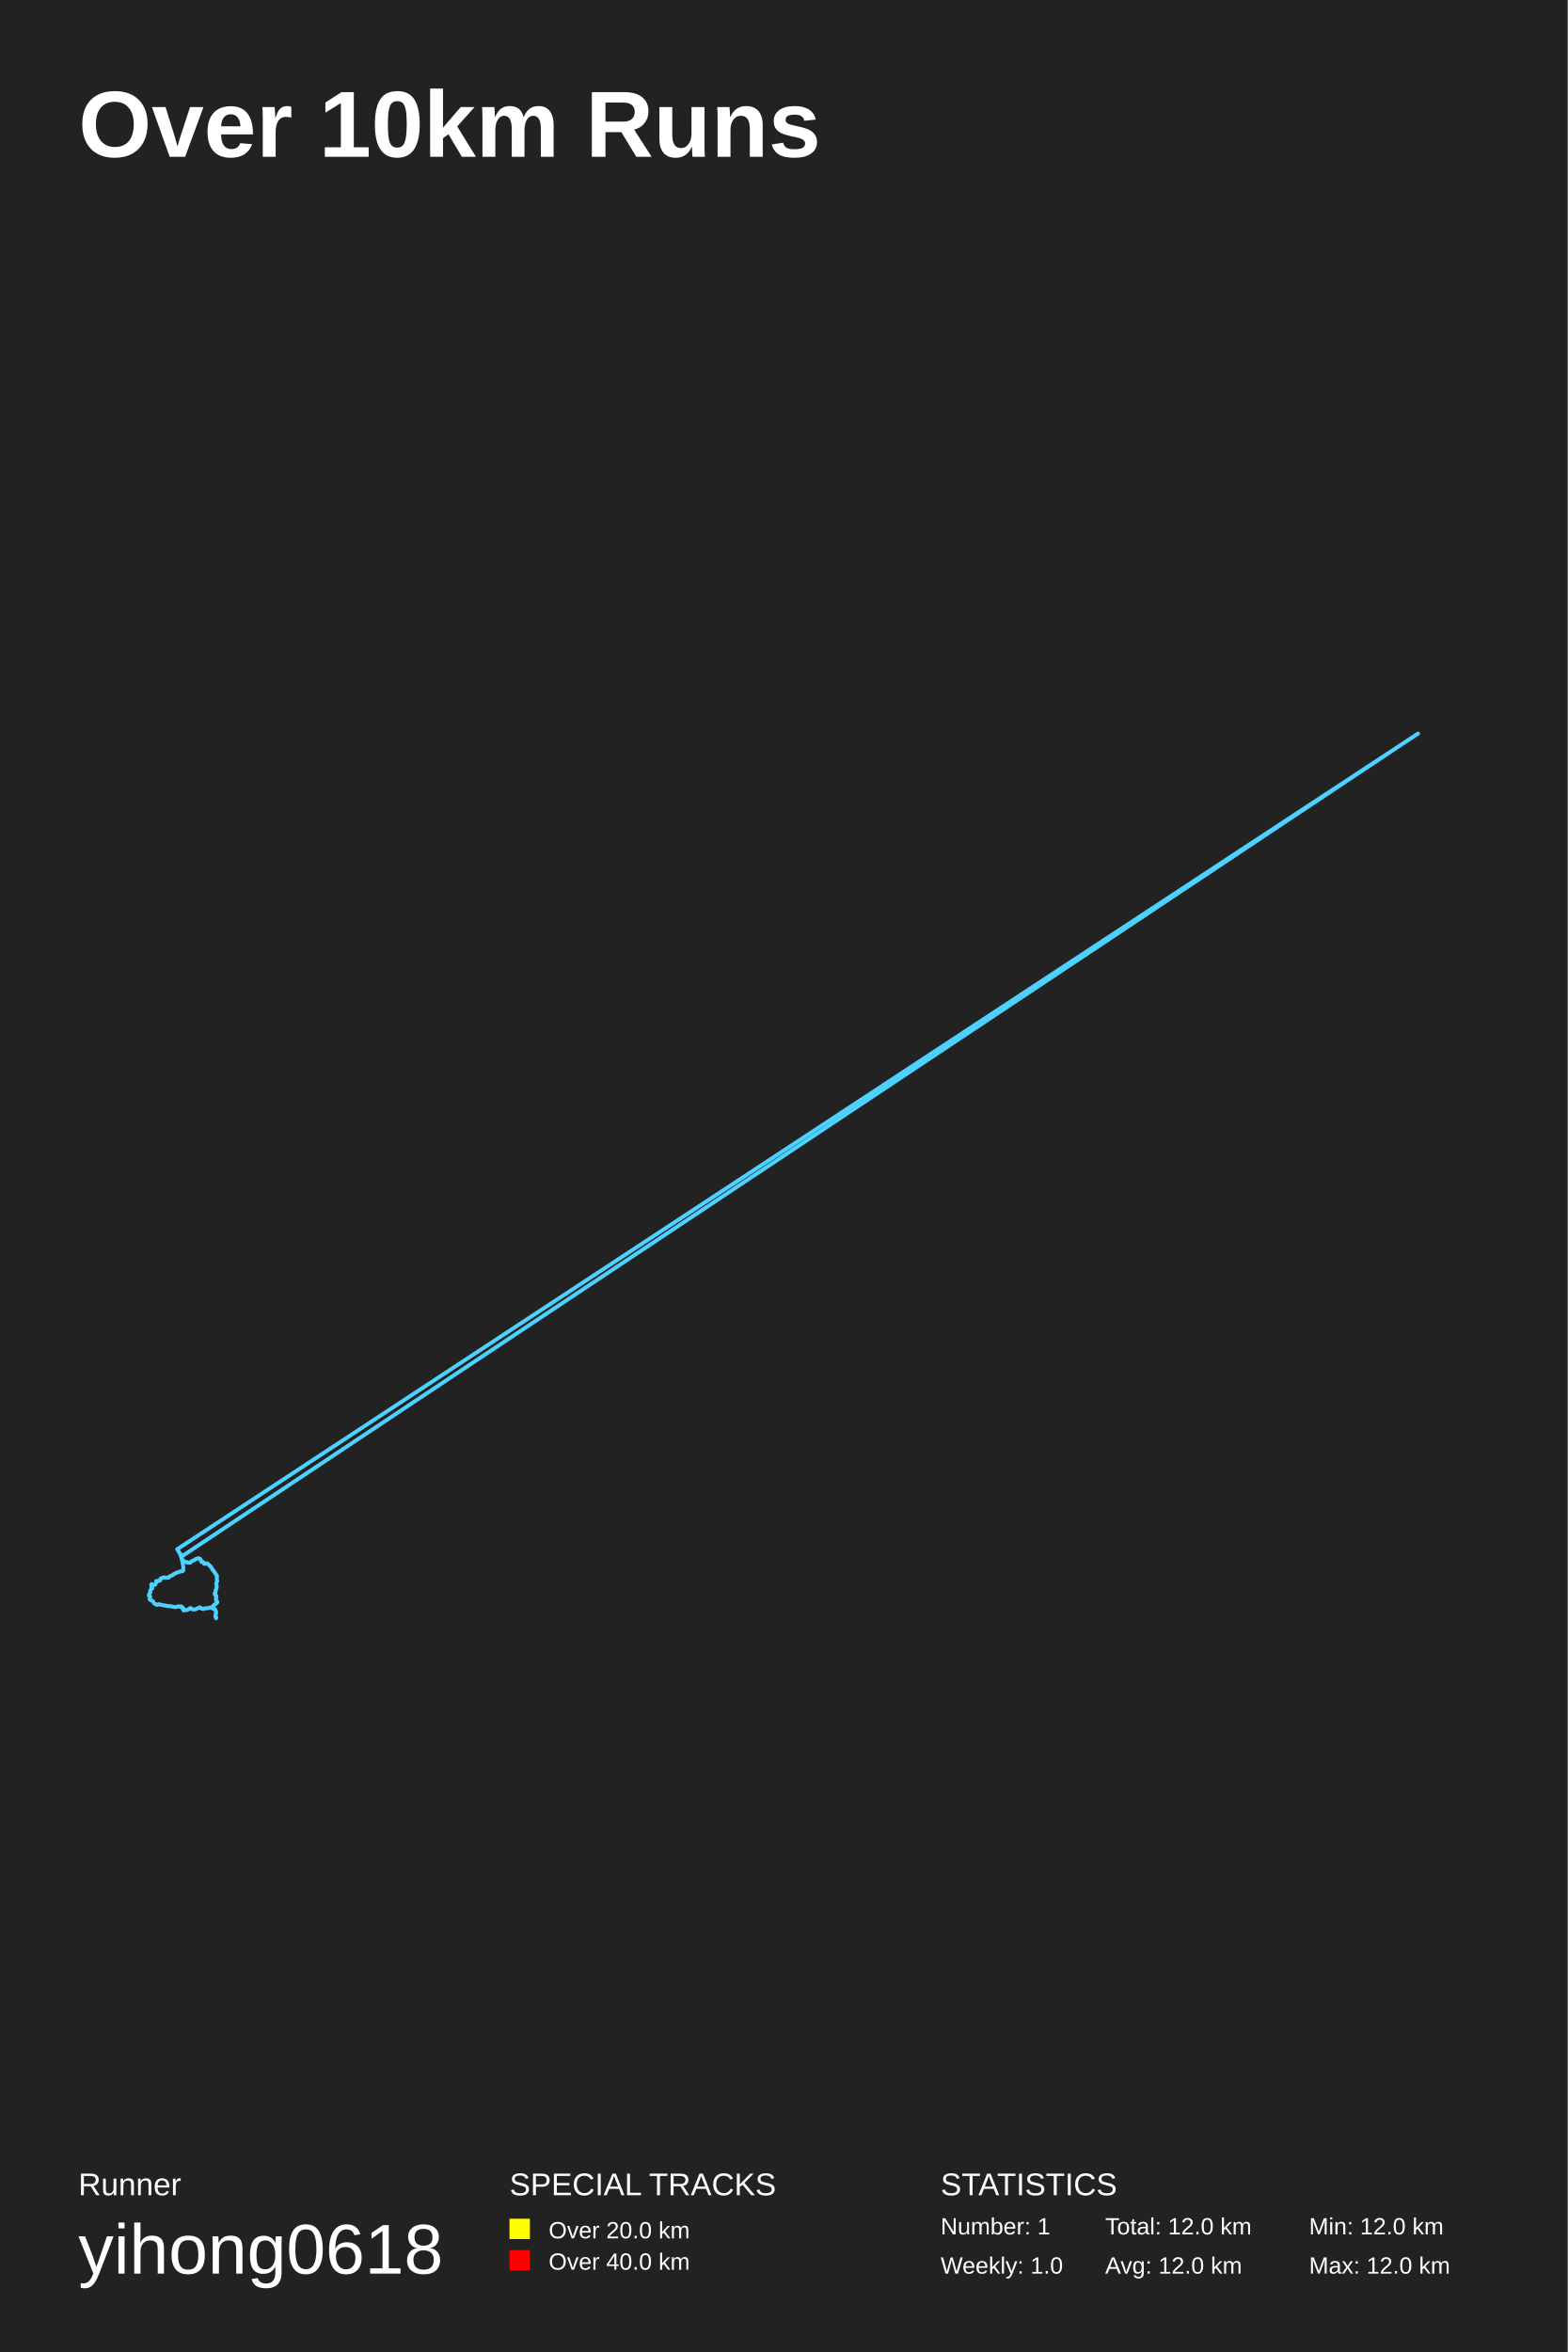
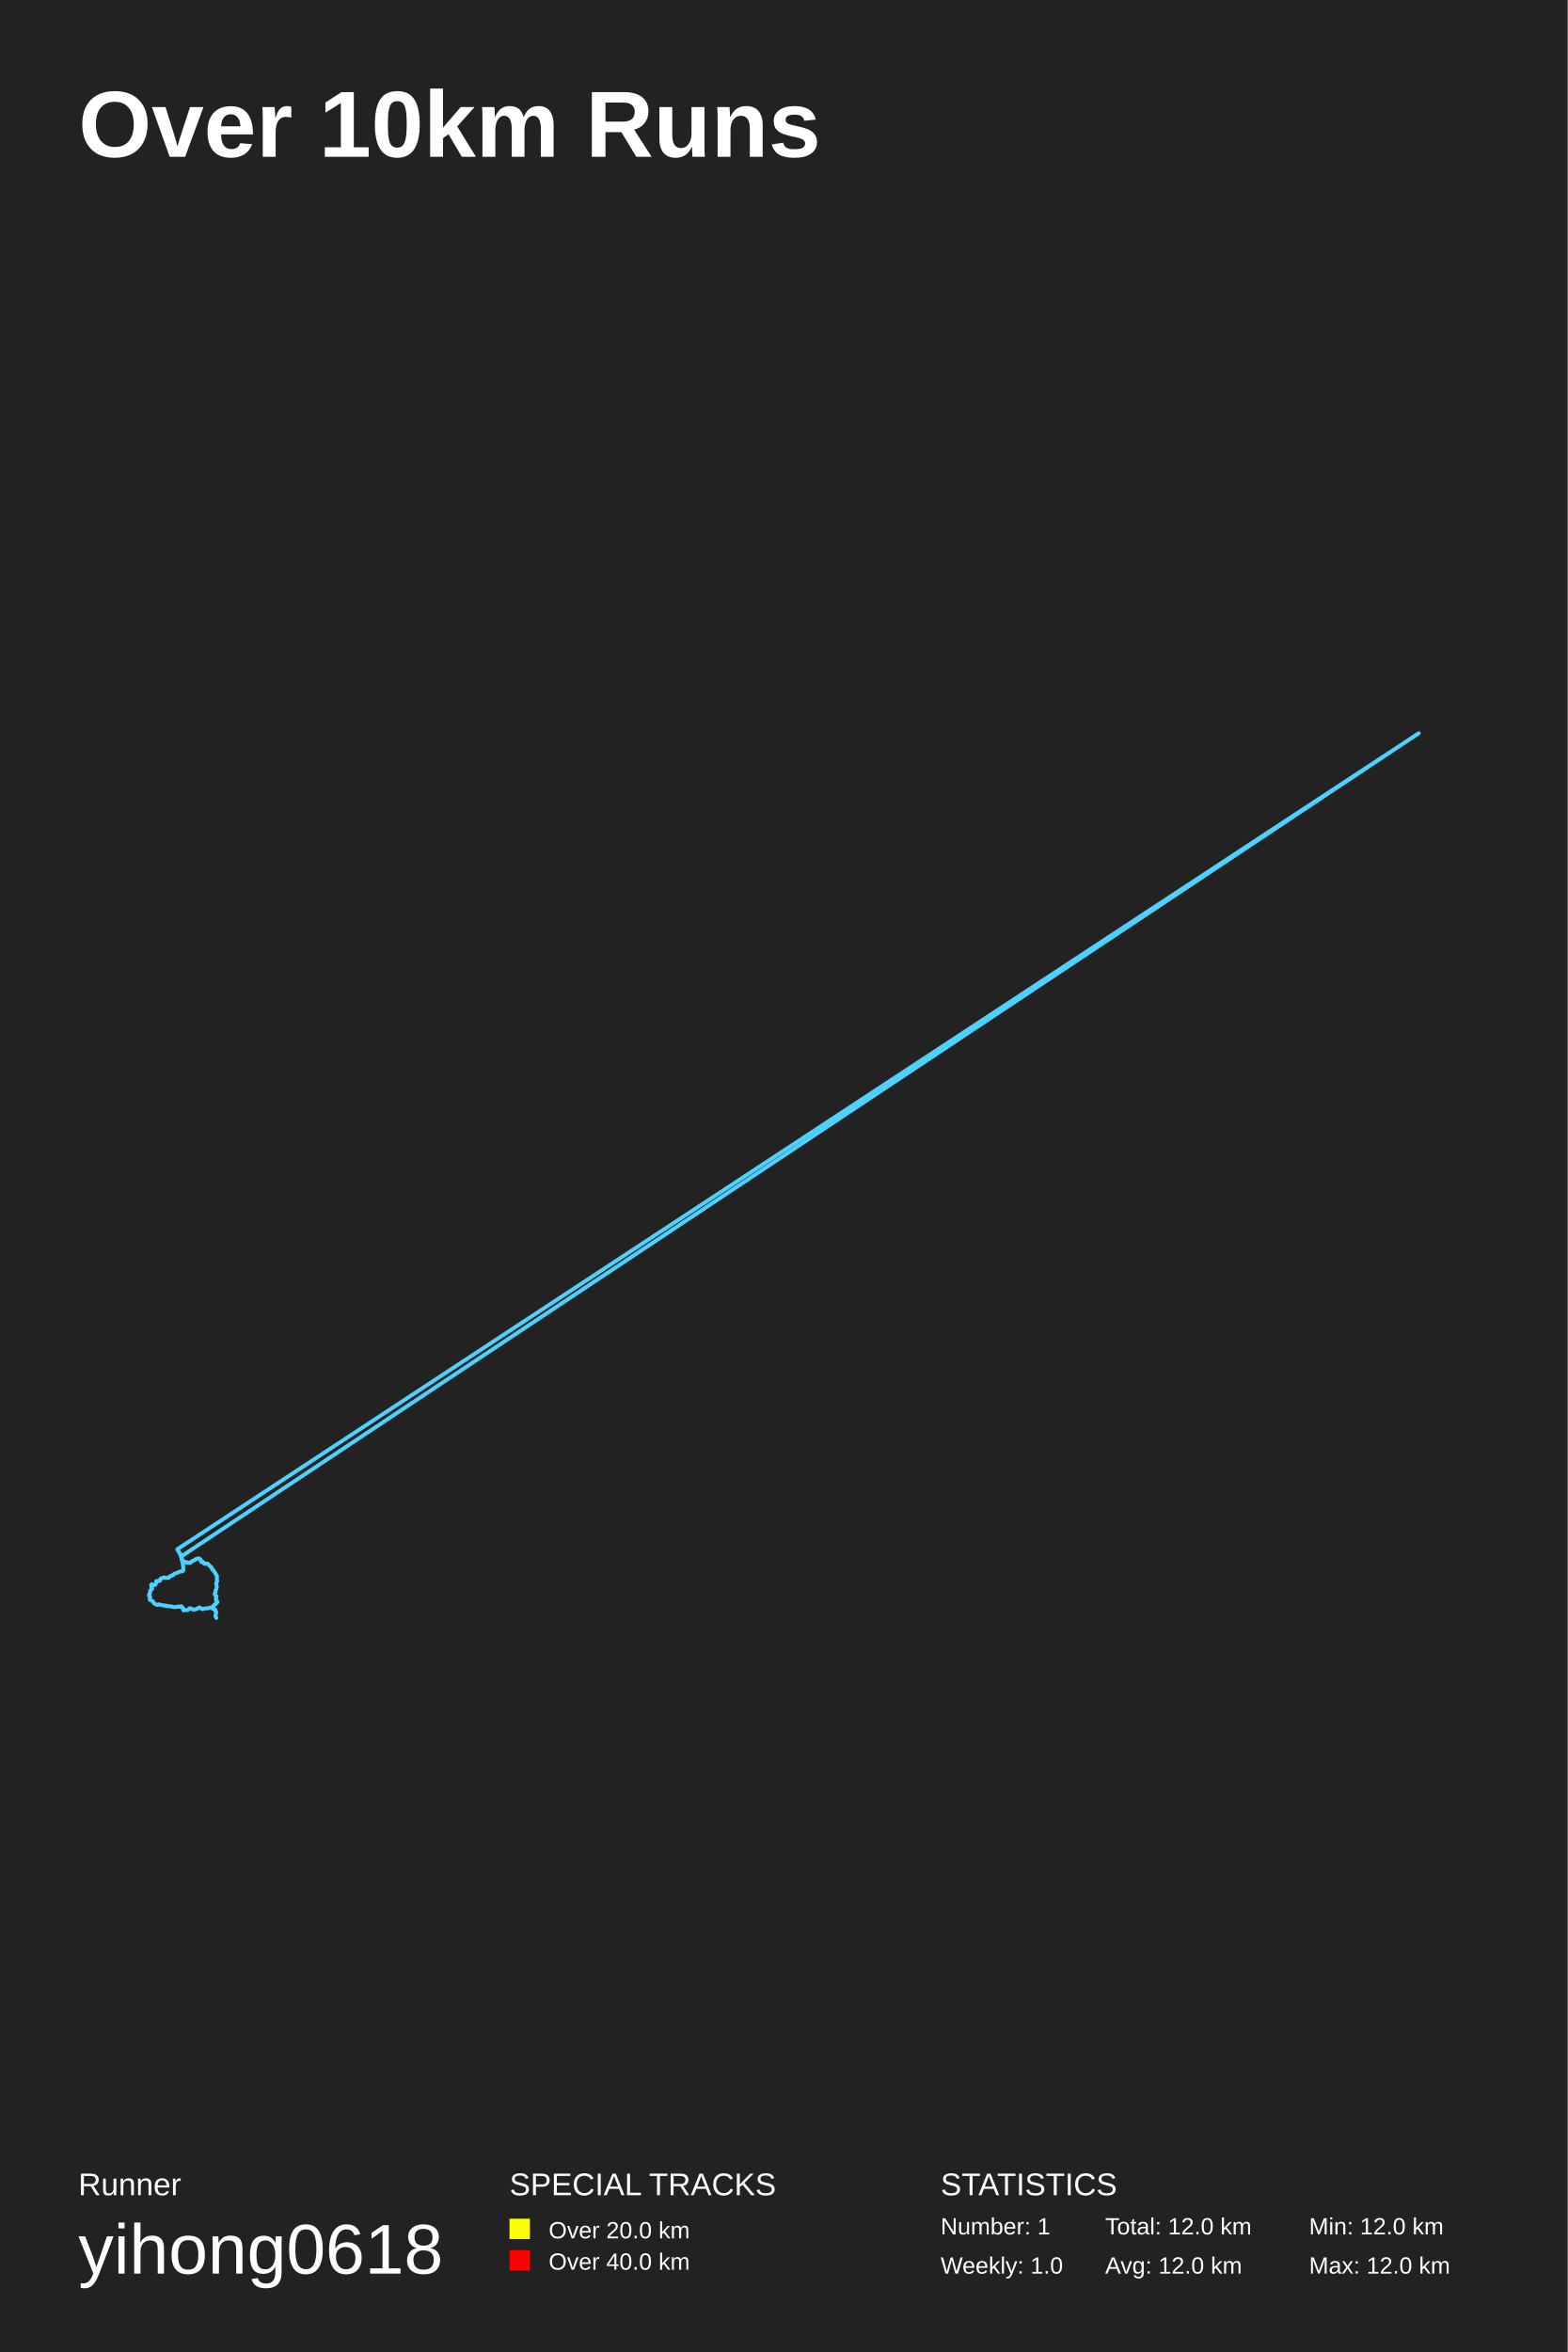
<svg xmlns="http://www.w3.org/2000/svg" baseProfile="full" height="300mm" version="1.1" viewBox="0,0,200,300" width="200mm">
  <defs />
  <rect fill="#222222" height="300" width="200" x="0" y="0" />
  <text fill="#FFFFFF" style="font-size:12px; font-family:Arial; font-weight:bold;" x="10" y="20">Over 10km Runs</text>
  <text fill="#FFFFFF" style="font-size:4px; font-family:Arial" x="10" y="280">Runner</text>
  <text fill="#FFFFFF" style="font-size:9px; font-family:Arial" x="10" y="290">yihong0618</text>
  <text fill="#FFFFFF" style="font-size:4px; font-family:Arial" x="65" y="280">SPECIAL TRACKS</text>
  <rect fill="yellow" height="2.6" width="2.6" x="65" y="283" />
  <text fill="#FFFFFF" style="font-size:3px; font-family:Arial" x="70" y="285.5">Over 20.0 km</text>
  <rect fill="red" height="2.6" width="2.6" x="65" y="287" />
  <text fill="#FFFFFF" style="font-size:3px; font-family:Arial" x="70" y="289.5">Over 40.0 km</text>
  <text fill="#FFFFFF" style="font-size:4px; font-family:Arial" x="120" y="280">STATISTICS</text>
  <text fill="#FFFFFF" style="font-size:3px; font-family:Arial" x="120" y="285">Number: 1</text>
  <text fill="#FFFFFF" style="font-size:3px; font-family:Arial" x="120" y="290">Weekly: 1.0</text>
  <text fill="#FFFFFF" style="font-size:3px; font-family:Arial" x="141" y="285">Total: 12.0 km</text>
  <text fill="#FFFFFF" style="font-size:3px; font-family:Arial" x="141" y="290">Avg: 12.0 km</text>
  <text fill="#FFFFFF" style="font-size:3px; font-family:Arial" x="167" y="285">Min: 12.0 km</text>
  <text fill="#FFFFFF" style="font-size:3px; font-family:Arial" x="167" y="290">Max: 12.0 km</text>
-   <polyline fill="none" opacity="1" points="27.571,205.634 27.533,205.529 27.485,205.418 27.433,205.297 27.357,205.213 27.219,205.197 27.229,205.202 27.257,205.197 27.234,205.207 27.219,205.207 27.229,205.207 27.219,205.207 27.21,205.213 27.214,205.218 27.214,205.213 27.148,205.144 27.134,205.028 27.157,204.939 27.181,204.849 27.248,204.775 27.319,204.712 27.357,204.665 27.471,204.612 27.561,204.533 27.656,204.438 27.718,204.38 27.718,204.291 27.661,204.217 27.58,204.159 27.552,204.033 27.552,203.933 27.566,203.838 27.571,203.764 27.604,203.632 27.58,203.537 27.485,203.495 27.471,203.432 27.395,203.353 27.4,203.195 27.462,203.121 27.509,203.016 27.504,202.9 27.528,202.768 27.609,202.663 27.623,202.552 27.637,202.452 27.652,202.347 27.618,202.257 27.628,202.163 27.595,202.089 27.599,201.994 27.623,201.836 27.694,201.746 27.699,201.641 27.671,201.525 27.666,201.415 27.675,201.288 27.666,201.156 27.675,200.993 27.656,200.962 27.167,200.235 27.086,200.208 27.072,200.135 27.024,200.066 27.02,199.998 27.001,199.971 26.972,199.903 26.925,199.866 26.868,199.797 26.811,199.771 26.754,199.729 26.725,199.682 26.678,199.613 26.573,199.534 26.507,199.466 26.435,199.418 26.388,199.402 26.293,199.434 26.217,199.45 26.127,199.471 26.036,199.455 25.998,199.355 25.96,199.286 25.922,199.228 25.822,199.213 25.732,199.234 25.708,199.181 25.708,199.165 25.742,199.171 25.713,199.186 25.694,199.207 25.68,199.197 25.67,199.186 25.689,199.186 25.685,199.186 25.68,199.181 25.694,199.165 25.694,199.165 25.637,199.07 25.618,199.002 25.604,198.933 25.566,198.881 25.547,198.86 25.499,198.828 25.438,198.786 25.381,198.765 25.309,198.775 25.286,198.749 25.262,198.749 25.233,198.76 25.148,198.786 25.1,198.828 25.058,198.854 24.982,198.844 24.948,198.876 24.877,198.923 24.829,198.976 24.782,198.997 24.739,199.007 24.682,199.039 24.639,199.049 24.559,199.102 24.464,199.123 24.392,199.197 24.326,199.281 24.25,199.323 24.155,199.329 24.112,199.318 24.022,199.307 23.951,199.313 23.965,199.292 23.965,199.286 23.965,199.307 23.96,199.297 23.917,199.302 23.875,199.25 23.822,199.234 23.775,199.26 23.699,199.26 23.656,199.202 23.575,199.244 23.509,199.186 23.442,199.107 23.395,199.081 23.357,199.044 23.347,199.039 23.323,199.007 23.266,198.939 23.2,198.928 23.195,198.939 23.209,198.928 23.181,198.907 23.176,198.839 23.2,198.77 23.205,198.707 23.133,198.66 23.114,198.607 23.091,198.554 23.053,198.501 23.043,198.433 23.01,198.333 23.01,198.175 22.939,198.117 22.886,198.048 22.853,198.006 22.81,197.948 22.801,197.875 22.744,197.796 22.682,197.717 22.677,197.653 22.663,197.653 22.625,197.653 22.639,197.659 22.644,197.664 22.63,197.653 22.644,197.648 22.639,197.648 22.658,197.653 22.687,197.58 22.692,197.574 22.687,197.611 22.606,197.585 22.63,197.595 22.62,197.595 22.62,197.606 22.625,197.595 22.625,197.595 22.63,197.59 22.635,197.585 22.639,197.59 22.639,197.585 180.91,93.571 180.815,93.629 180.815,93.629 180.815,93.629 180.815,93.629 180.724,93.687 180.629,93.745 23.114,198.575 23.152,198.67 23.186,198.749 23.176,198.849 23.19,198.939 23.205,199.028 23.271,199.113 23.295,199.197 23.295,199.313 23.314,199.423 23.338,199.592 23.361,199.734 23.376,199.845 23.39,199.945 23.38,200.092 23.366,200.214 23.38,200.287 23.342,200.377 23.195,200.424 23.048,200.435 22.948,200.461 22.829,200.493 22.711,200.545 22.592,200.588 22.482,200.624 22.387,200.661 22.316,200.709 22.216,200.751 22.121,200.798 22.093,200.846 22.05,200.893 22.06,200.877 22.031,200.893 21.993,200.941 21.917,200.962 21.822,200.967 21.751,201.004 21.665,201.067 21.618,201.093 21.589,201.167 21.528,201.225 21.428,201.22 21.361,201.204 21.252,201.23 21.171,201.236 21.076,201.236 20.995,201.188 20.915,201.188 20.829,201.22 20.772,201.23 20.725,201.262 20.644,201.293 20.563,201.315 20.492,201.346 20.444,201.425 20.421,201.509 20.44,201.573 20.397,201.604 20.354,201.625 20.321,201.641 20.259,201.652 20.169,201.652 20.093,201.625 19.998,201.652 19.917,201.678 19.922,201.704 19.936,201.762 19.926,201.847 19.907,201.868 19.893,201.91 19.888,201.957 19.865,202.005 19.836,202.084 19.77,202.157 19.679,202.142 19.603,202.173 19.542,202.184 19.47,202.242 19.428,202.21 19.394,202.157 19.366,202.173 19.337,202.142 19.318,202.115 19.356,202.089 19.361,202.041 19.375,202.052 19.333,202.105 19.295,202.11 19.318,202.221 19.299,202.368 19.337,202.494 19.423,202.6 19.366,202.674 19.252,202.726 19.176,202.858 19.143,203.005 19.19,203.106 19.086,203.237 19.005,203.379 19.005,203.548 19.1,203.569 19.162,203.659 19.133,203.743 19.128,203.838 19.086,203.98 19.171,204.048 19.252,204.117 19.375,204.154 19.489,204.217 19.57,204.343 19.632,204.454 19.755,204.565 19.907,204.654 20.059,204.707 20.173,204.628 20.349,204.623 20.478,204.696 20.644,204.717 20.782,204.744 20.962,204.765 21.01,204.77 21.157,204.817 21.252,204.817 21.366,204.828 21.466,204.854 21.608,204.881 21.732,204.87 21.86,204.886 21.965,204.933 22.088,204.949 22.226,204.97 22.359,204.981 22.525,204.975 22.635,204.902 22.73,204.886 22.848,204.933 22.981,204.96 23.062,204.881 23.133,204.902 23.233,204.975 23.342,205.091 23.319,205.244 23.404,205.323 23.447,205.423 23.561,205.318 23.742,205.386 23.898,205.344 24.055,205.265 24.174,205.149 24.331,205.107 24.435,205.197 24.559,205.281 24.739,205.286 24.901,205.286 24.996,205.234 25.138,205.17 25.267,205.123 25.395,205.076 25.49,205.012 25.609,205.086 25.727,205.176 25.832,205.202 25.946,205.234 26.036,205.181 26.155,205.139 26.298,205.128 26.435,205.155 26.559,205.112 26.673,205.065 26.749,205.044 26.868,205.039 26.996,205.102 27.129,205.134 27.195,205.149 27.319,205.186 27.428,205.27 27.481,205.402 27.547,205.518 27.566,205.644 27.566,205.792 27.504,205.908 27.5,206.061 27.471,206.198 27.595,206.303 27.557,206.419" stroke="#4DD2FF" stroke-dasharray="none" stroke-linecap="round" stroke-linejoin="round" stroke-width="0.5" />
+   <polyline fill="none" opacity="1" points="27.576,205.602 27.485,205.518 27.485,205.371 27.39,205.281 27.291,205.213 27.229,205.218 27.224,205.213 27.248,205.218 27.214,205.218 27.224,205.223 27.229,205.213 27.219,205.223 27.214,205.228 27.214,205.228 27.214,205.228 27.129,205.107 27.134,205.002 27.153,204.928 27.21,204.839 27.267,204.77 27.338,204.723 27.405,204.654 27.504,204.575 27.595,204.501 27.685,204.433 27.728,204.354 27.718,204.275 27.623,204.206 27.571,204.122 27.533,203.99 27.566,203.911 27.58,203.832 27.566,203.722 27.618,203.606 27.523,203.527 27.476,203.49 27.443,203.437 27.386,203.332 27.428,203.174 27.49,203.106 27.5,202.99 27.504,202.863 27.557,202.737 27.614,202.647 27.623,202.521 27.656,202.431 27.637,202.331 27.623,202.231 27.609,202.142 27.595,202.068 27.58,201.936 27.652,201.799 27.704,201.704 27.699,201.615 27.661,201.504 27.675,201.378 27.661,201.257 27.675,201.109 27.666,200.993 27.191,200.229 27.148,200.229 27.077,200.203 27.053,200.108 27.034,200.045 27.001,200.019 26.991,199.966 26.963,199.892 26.906,199.861 26.849,199.813 26.787,199.75 26.754,199.739 26.701,199.666 26.635,199.602 26.535,199.518 26.483,199.434 26.431,199.418 26.359,199.434 26.25,199.455 26.188,199.481 26.089,199.476 26.017,199.423 25.989,199.339 25.951,199.271 25.889,199.223 25.794,199.228 25.704,199.234 25.713,199.192 25.713,199.176 25.723,199.186 25.723,199.176 25.699,199.197 25.68,199.192 25.685,199.202 25.675,199.223 25.685,199.207 25.694,199.197 25.699,199.186 25.685,199.149 25.623,199.065 25.618,199.002 25.585,198.918 25.556,198.881 25.528,198.876 25.466,198.839 25.409,198.791 25.347,198.807 25.295,198.77 25.267,198.77 25.267,198.76 25.195,198.791 25.129,198.823 25.077,198.86 25.029,198.844 24.977,198.876 24.92,198.918 24.844,198.939 24.82,198.997 24.768,199.007 24.72,199.034 24.658,199.055 24.601,199.097 24.521,199.128 24.44,199.155 24.369,199.244 24.297,199.318 24.212,199.344 24.15,199.339 24.079,199.339 23.989,199.329 23.941,199.329 23.965,199.302 23.97,199.323 23.984,199.313 23.946,199.329 23.913,199.307 23.851,199.255 23.799,199.25 23.742,199.302 23.684,199.234 23.618,199.228 23.547,199.255 23.485,199.171 23.428,199.102 23.366,199.081 23.357,199.06 23.342,199.055 23.304,198.986 23.252,198.939 23.19,198.949 23.2,198.949 23.19,198.933 23.167,198.897 23.186,198.818 23.195,198.76 23.176,198.707 23.119,198.644 23.105,198.602 23.076,198.549 23.053,198.491 23.024,198.401 23.005,198.307 22.991,198.154 22.92,198.112 22.886,198.022 22.829,197.99 22.806,197.948 22.772,197.854 22.72,197.775 22.677,197.717 22.668,197.664 22.635,197.659 22.625,197.674 22.649,197.674 22.649,197.674 22.63,197.669 22.644,197.669 22.644,197.664 22.682,197.643 22.706,197.59 22.692,197.59 22.635,197.595 22.639,197.606 22.625,197.616 22.62,197.627 22.625,197.616 22.63,197.616 22.63,197.611 22.63,197.606 22.63,197.606 22.639,197.595 181.0,93.529 180.91,93.587 180.815,93.645 180.815,93.645 180.815,93.645 180.724,93.703 180.724,93.703 23.091,198.549 23.129,198.617 23.181,198.702 23.186,198.802 23.176,198.902 23.186,198.997 23.224,199.081 23.281,199.165 23.309,199.276 23.3,199.402 23.319,199.497 23.347,199.671 23.361,199.803 23.38,199.892 23.38,200.013 23.38,200.15 23.38,200.261 23.371,200.335 23.285,200.419 23.129,200.419 23.01,200.466 22.901,200.477 22.796,200.524 22.658,200.588 22.554,200.63 22.44,200.656 22.364,200.688 22.273,200.74 22.178,200.793 22.093,200.846 22.079,200.888 22.05,200.904 22.05,200.898 22.017,200.925 21.955,200.967 21.884,200.988 21.789,200.993 21.727,201.041 21.637,201.088 21.613,201.135 21.57,201.225 21.485,201.246 21.409,201.22 21.314,201.22 21.219,201.251 21.128,201.262 21.052,201.236 20.972,201.204 20.877,201.209 20.81,201.246 20.758,201.251 20.691,201.304 20.611,201.32 20.53,201.341 20.473,201.394 20.43,201.478 20.43,201.552 20.43,201.604 20.368,201.62 20.345,201.652 20.307,201.652 20.226,201.673 20.135,201.657 20.059,201.641 19.955,201.673 19.912,201.704 19.931,201.741 19.931,201.81 19.922,201.873 19.898,201.915 19.893,201.941 19.884,201.989 19.865,202.052 19.817,202.136 19.727,202.157 19.651,202.163 19.589,202.184 19.513,202.231 19.442,202.231 19.418,202.205 19.375,202.168 19.366,202.178 19.342,202.131 19.318,202.131 19.375,202.078 19.371,202.068 19.356,202.105 19.318,202.11 19.28,202.178 19.333,202.284 19.309,202.447 19.38,202.552 19.418,202.663 19.318,202.705 19.233,202.795 19.152,202.926 19.157,203.069 19.147,203.185 19.048,203.311 19.01,203.443 19.038,203.601 19.138,203.622 19.152,203.711 19.147,203.79 19.114,203.901 19.105,204.048 19.195,204.085 19.304,204.143 19.418,204.191 19.527,204.275 19.575,204.412 19.694,204.528 19.836,204.623 19.988,204.681 20.116,204.717 20.24,204.633 20.397,204.665 20.544,204.712 20.701,204.749 20.862,204.775 21.01,204.791 21.081,204.775 21.176,204.844 21.295,204.844 21.423,204.849 21.528,204.881 21.651,204.896 21.794,204.891 21.912,204.923 22.026,204.939 22.14,204.975 22.273,204.981 22.43,204.991 22.568,204.949 22.673,204.902 22.772,204.923 22.901,204.96 23.024,204.944 23.11,204.865 23.152,204.965 23.295,205.033 23.347,205.181 23.357,205.318 23.418,205.413 23.475,205.386 23.646,205.355 23.803,205.376 23.965,205.349 24.093,205.223 24.217,205.134 24.383,205.165 24.483,205.255 24.63,205.292 24.839,205.302 24.925,205.276 25.053,205.228 25.167,205.16 25.319,205.134 25.442,205.033 25.528,205.065 25.656,205.139 25.765,205.234 25.884,205.228 25.993,205.228 26.079,205.17 26.212,205.139 26.359,205.165 26.478,205.144 26.602,205.107 26.706,205.076 26.787,205.049 26.925,205.065 27.043,205.134 27.176,205.155 27.243,205.186 27.367,205.228 27.457,205.334 27.481,205.465 27.58,205.581 27.552,205.713 27.547,205.855 27.514,206.003 27.471,206.129 27.547,206.245 27.59,206.371" stroke="#4DD2FF" stroke-dasharray="none" stroke-linecap="round" stroke-linejoin="round" stroke-width="0.5" />
</svg>
